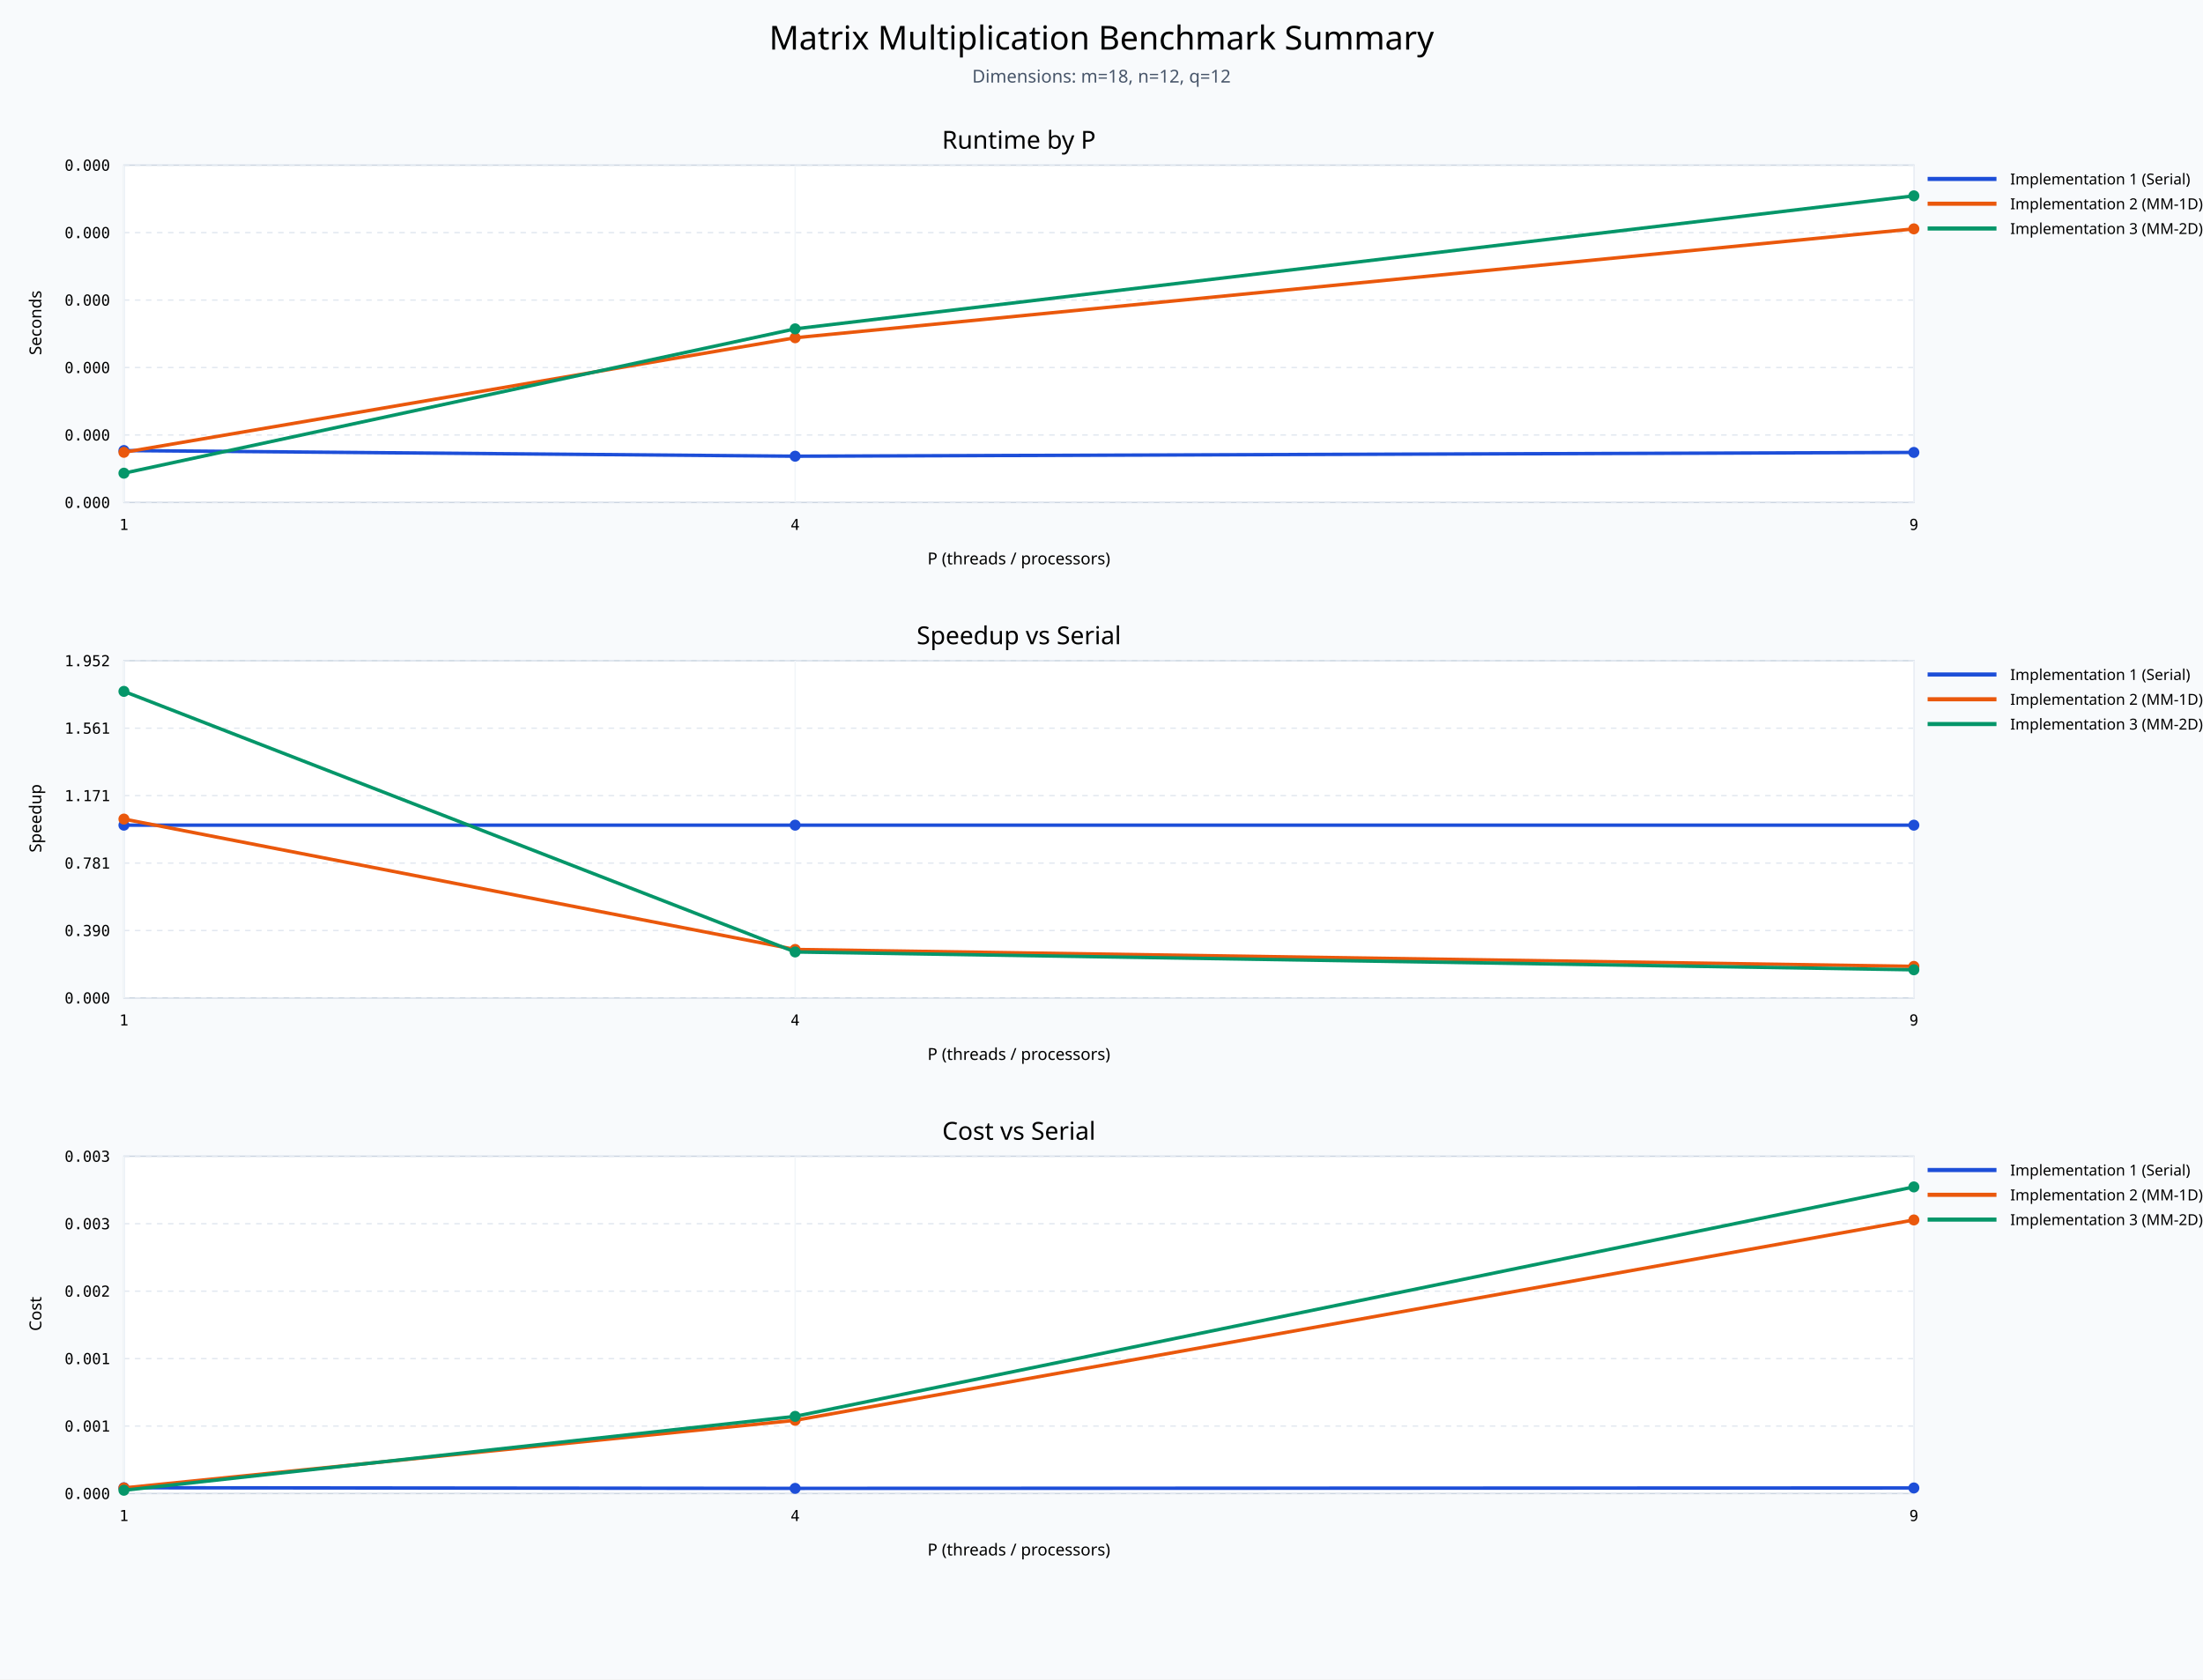
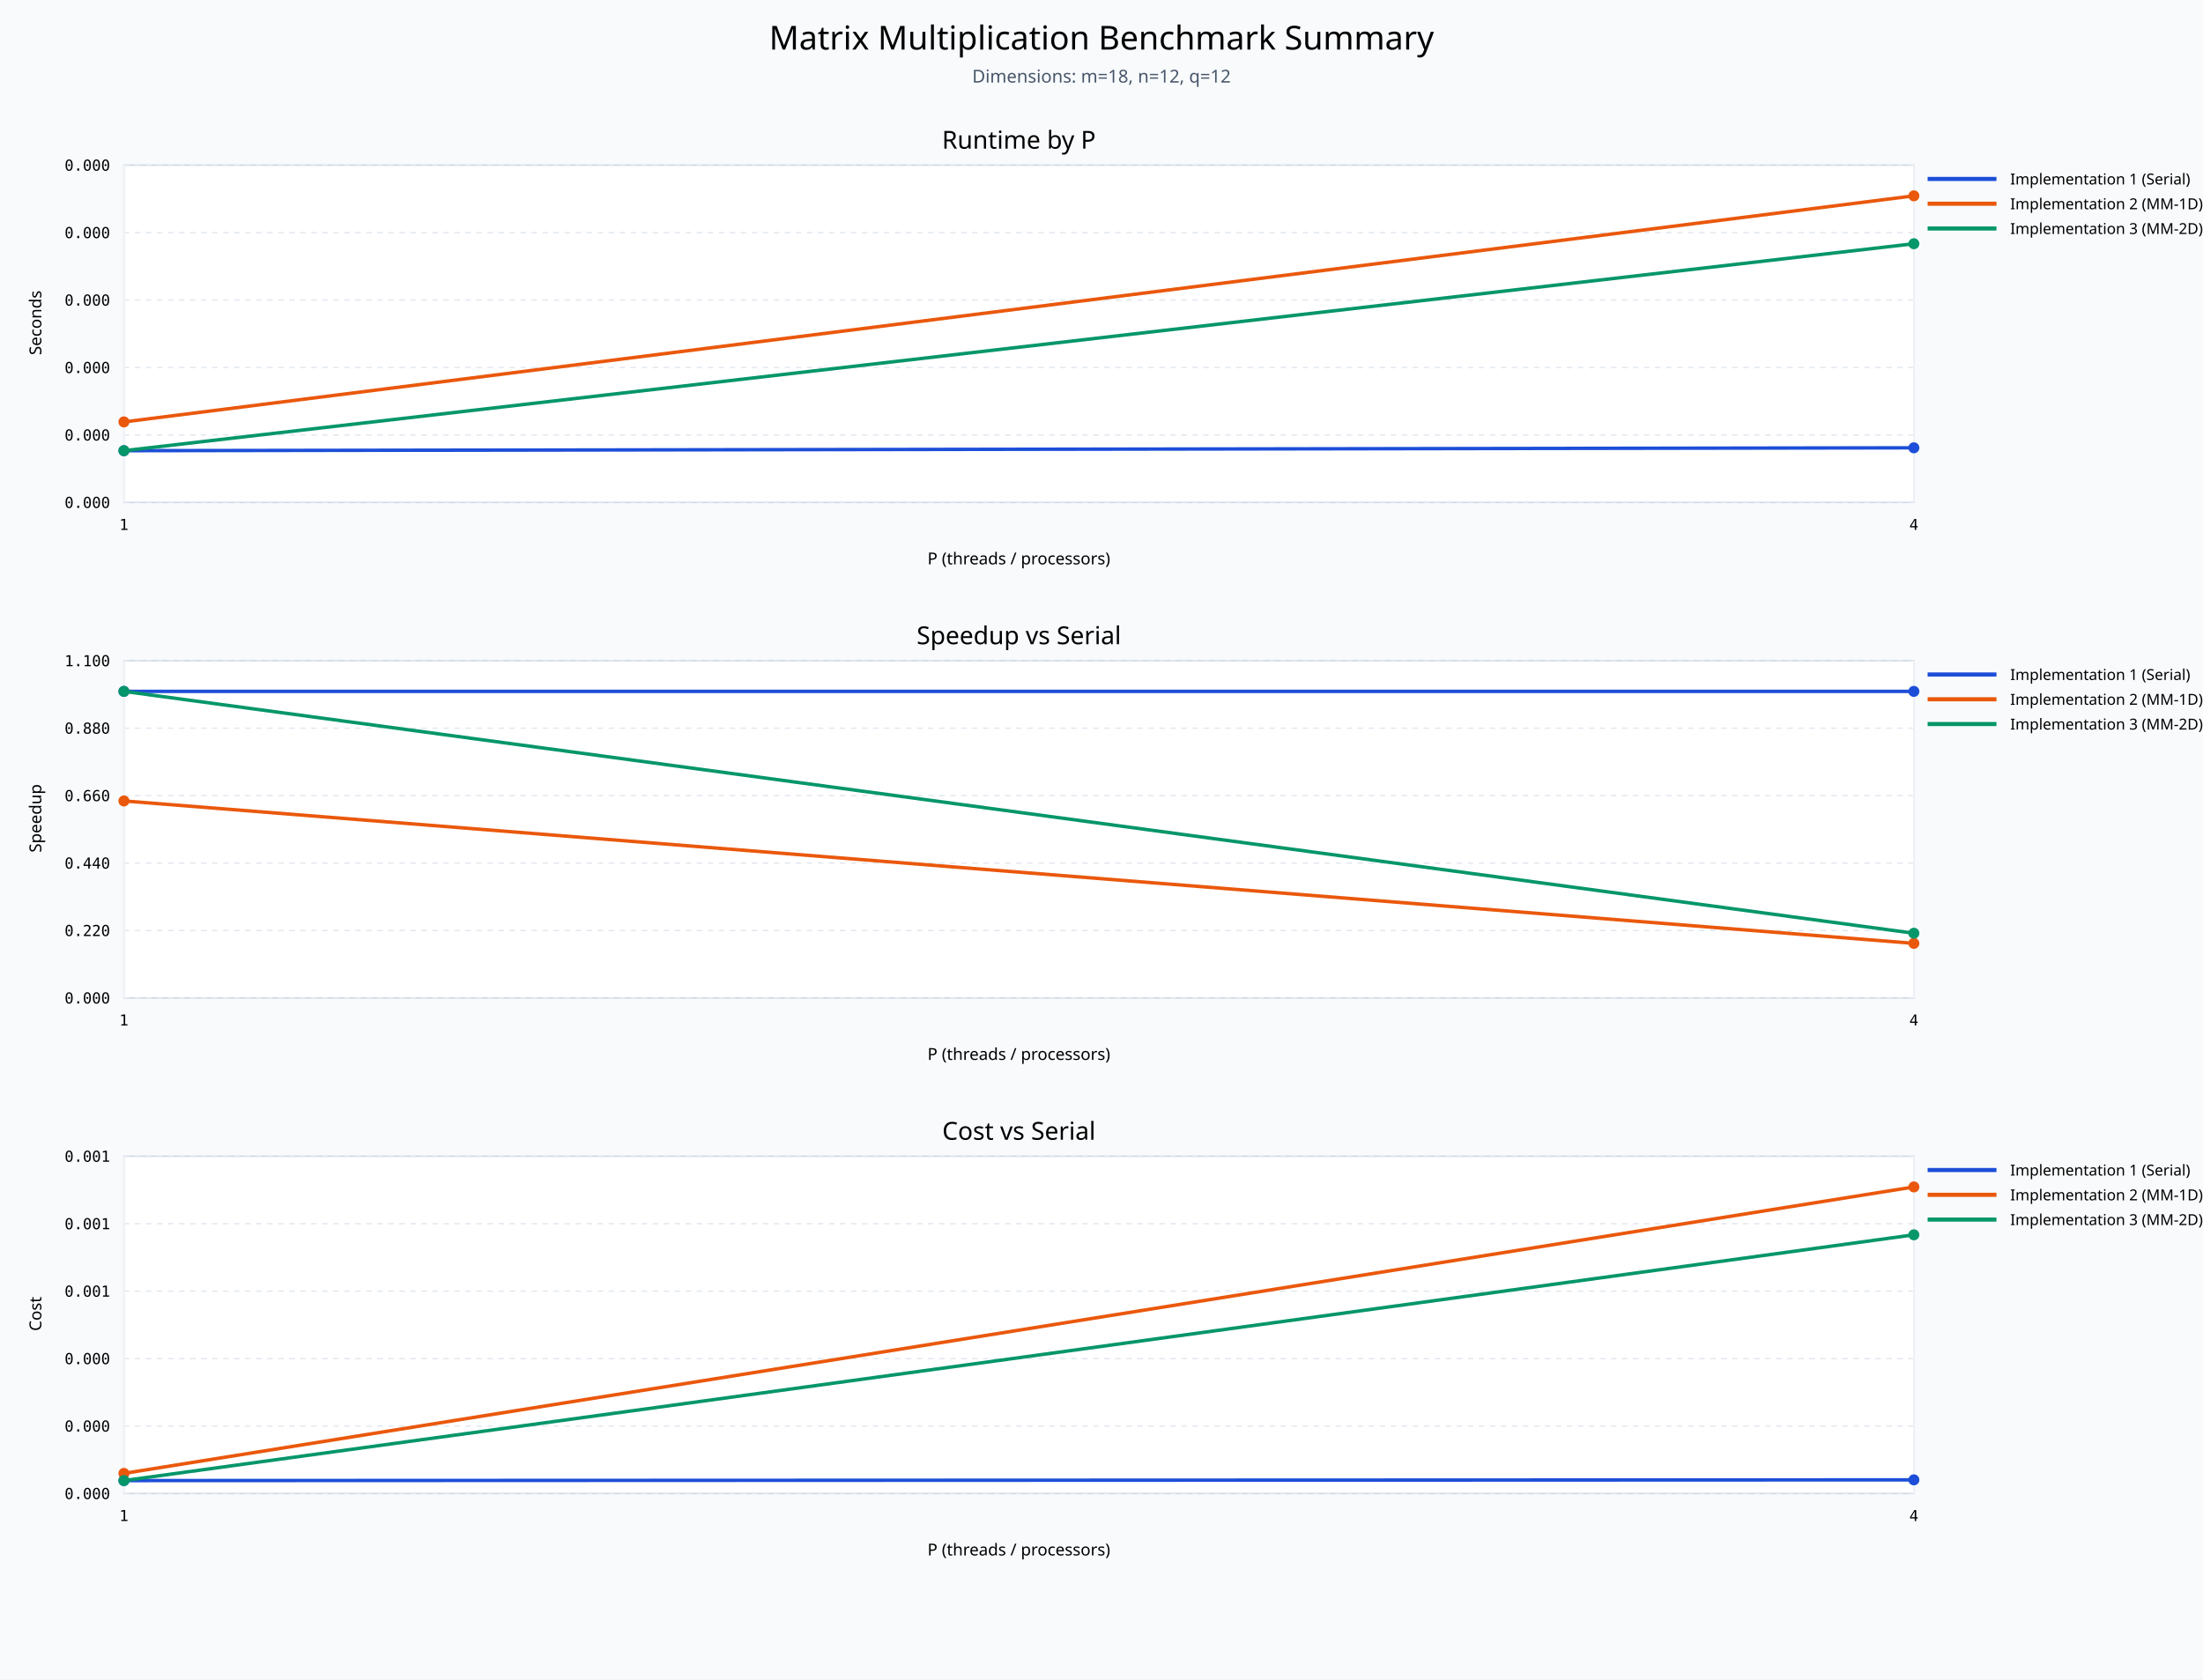
<svg xmlns="http://www.w3.org/2000/svg" width="1600" height="1220" viewBox="0 0 1600 1220">
  <rect width="100%" height="100%" fill="#f8fafc" />
  <text x="800" y="36" text-anchor="middle" font-size="24" font-family="sans-serif">Matrix Multiplication Benchmark Summary</text>
  <text x="800" y="60" text-anchor="middle" font-size="13" font-family="sans-serif" fill="#475569">Dimensions: m=18, n=12, q=12</text>
  <g>
    <text x="740" y="108" text-anchor="middle" font-size="18" font-family="sans-serif">Runtime by P</text>
    <rect x="90" y="120" width="1300" height="245" fill="#ffffff" stroke="#cbd5e1" />
    <line x1="90" y1="365" x2="1390" y2="365" stroke="#e2e8f0" stroke-dasharray="4,4" />
    <text x="80" y="369" text-anchor="end" font-size="11" font-family="monospace">0.000</text>
    <line x1="90.000" y1="316.000" x2="1390.000" y2="316.000" stroke="#e2e8f0" stroke-dasharray="4,4" />
    <text x="80.000" y="320.000" text-anchor="end" font-size="11" font-family="monospace">0.000</text>
    <line x1="90.000" y1="267.000" x2="1390.000" y2="267.000" stroke="#e2e8f0" stroke-dasharray="4,4" />
    <text x="80.000" y="271.000" text-anchor="end" font-size="11" font-family="monospace">0.000</text>
    <line x1="90.000" y1="218.000" x2="1390.000" y2="218.000" stroke="#e2e8f0" stroke-dasharray="4,4" />
    <text x="80.000" y="222.000" text-anchor="end" font-size="11" font-family="monospace">0.000</text>
    <line x1="90.000" y1="169.000" x2="1390.000" y2="169.000" stroke="#e2e8f0" stroke-dasharray="4,4" />
    <text x="80.000" y="173.000" text-anchor="end" font-size="11" font-family="monospace">0.000</text>
    <line x1="90.000" y1="120.000" x2="1390.000" y2="120.000" stroke="#e2e8f0" stroke-dasharray="4,4" />
    <text x="80.000" y="124.000" text-anchor="end" font-size="11" font-family="monospace">0.000</text>
    <line x1="90.000" y1="120.000" x2="90.000" y2="365.000" stroke="#f1f5f9" />
    <text x="90.000" y="385.000" text-anchor="middle" font-size="11" font-family="monospace">1</text>
-     <line x1="577.500" y1="120.000" x2="577.500" y2="365.000" stroke="#f1f5f9" />
-     <text x="577.500" y="385.000" text-anchor="middle" font-size="11" font-family="monospace">4</text>
    <line x1="1390.000" y1="120.000" x2="1390.000" y2="365.000" stroke="#f1f5f9" />
-     <text x="1390.000" y="385.000" text-anchor="middle" font-size="11" font-family="monospace">9</text>
+     <text x="1390.000" y="385.000" text-anchor="middle" font-size="11" font-family="monospace">4</text>
    <text x="740.000" y="410.000" text-anchor="middle" font-size="12" font-family="sans-serif">P (threads / processors)</text>
    <text x="38.000" y="242.500" transform="rotate(-90 30.000 242.500)" text-anchor="middle" font-size="12" font-family="sans-serif">Seconds</text>
-     <polyline fill="none" stroke="#1d4ed8" stroke-width="2.5" points="90,327.308 577.5,331.42 1390,328.678" />
-     <circle cx="90.000" cy="327.308" r="4" fill="#1d4ed8" />
-     <circle cx="577.500" cy="331.420" r="4" fill="#1d4ed8" />
-     <circle cx="1390.000" cy="328.678" r="4" fill="#1d4ed8" />
+     <polyline fill="none" stroke="#1d4ed8" stroke-width="2.5" points="90,327.413 1390,325.325" />
+     <circle cx="90.000" cy="327.413" r="4" fill="#1d4ed8" />
+     <circle cx="1390.000" cy="325.325" r="4" fill="#1d4ed8" />
    <line x1="1400.000" y1="130.000" x2="1450.000" y2="130.000" stroke="#1d4ed8" stroke-width="3" />
    <text x="1460.000" y="134.000" font-size="11" font-family="sans-serif">Implementation 1 (Serial)</text>
-     <polyline fill="none" stroke="#ea580c" stroke-width="2.5" points="90,328.592 577.5,245.369 1390,166.264" />
-     <circle cx="90.000" cy="328.592" r="4" fill="#ea580c" />
-     <circle cx="577.500" cy="245.369" r="4" fill="#ea580c" />
-     <circle cx="1390.000" cy="166.264" r="4" fill="#ea580c" />
+     <polyline fill="none" stroke="#ea580c" stroke-width="2.5" points="90,306.509 1390,142.273" />
+     <circle cx="90.000" cy="306.509" r="4" fill="#ea580c" />
+     <circle cx="1390.000" cy="142.273" r="4" fill="#ea580c" />
    <line x1="1400.000" y1="148.000" x2="1450.000" y2="148.000" stroke="#ea580c" stroke-width="3" />
    <text x="1460.000" y="152.000" font-size="11" font-family="sans-serif">Implementation 2 (MM-1D)</text>
-     <polyline fill="none" stroke="#059669" stroke-width="2.5" points="90,343.755 577.5,238.902 1390,142.273" />
-     <circle cx="90.000" cy="343.755" r="4" fill="#059669" />
-     <circle cx="577.500" cy="238.902" r="4" fill="#059669" />
-     <circle cx="1390.000" cy="142.273" r="4" fill="#059669" />
+     <polyline fill="none" stroke="#059669" stroke-width="2.5" points="90,327.413 1390,177.066" />
+     <circle cx="90.000" cy="327.413" r="4" fill="#059669" />
+     <circle cx="1390.000" cy="177.066" r="4" fill="#059669" />
    <line x1="1400.000" y1="166.000" x2="1450.000" y2="166.000" stroke="#059669" stroke-width="3" />
    <text x="1460.000" y="170.000" font-size="11" font-family="sans-serif">Implementation 3 (MM-2D)</text>
  </g>
  <g>
    <text x="740.000" y="468.000" text-anchor="middle" font-size="18" font-family="sans-serif">Speedup vs Serial</text>
    <rect x="90.000" y="480.000" width="1300.000" height="245.000" fill="#ffffff" stroke="#cbd5e1" />
    <line x1="90.000" y1="725.000" x2="1390.000" y2="725.000" stroke="#e2e8f0" stroke-dasharray="4,4" />
    <text x="80.000" y="729.000" text-anchor="end" font-size="11" font-family="monospace">0.000</text>
    <line x1="90.000" y1="676.000" x2="1390.000" y2="676.000" stroke="#e2e8f0" stroke-dasharray="4,4" />
-     <text x="80.000" y="680.000" text-anchor="end" font-size="11" font-family="monospace">0.390</text>
+     <text x="80.000" y="680.000" text-anchor="end" font-size="11" font-family="monospace">0.220</text>
    <line x1="90.000" y1="627.000" x2="1390.000" y2="627.000" stroke="#e2e8f0" stroke-dasharray="4,4" />
-     <text x="80.000" y="631.000" text-anchor="end" font-size="11" font-family="monospace">0.781</text>
+     <text x="80.000" y="631.000" text-anchor="end" font-size="11" font-family="monospace">0.440</text>
    <line x1="90.000" y1="578.000" x2="1390.000" y2="578.000" stroke="#e2e8f0" stroke-dasharray="4,4" />
-     <text x="80.000" y="582.000" text-anchor="end" font-size="11" font-family="monospace">1.171</text>
+     <text x="80.000" y="582.000" text-anchor="end" font-size="11" font-family="monospace">0.660</text>
    <line x1="90.000" y1="529.000" x2="1390.000" y2="529.000" stroke="#e2e8f0" stroke-dasharray="4,4" />
-     <text x="80.000" y="533.000" text-anchor="end" font-size="11" font-family="monospace">1.561</text>
+     <text x="80.000" y="533.000" text-anchor="end" font-size="11" font-family="monospace">0.880</text>
    <line x1="90.000" y1="480.000" x2="1390.000" y2="480.000" stroke="#e2e8f0" stroke-dasharray="4,4" />
-     <text x="80.000" y="484.000" text-anchor="end" font-size="11" font-family="monospace">1.952</text>
+     <text x="80.000" y="484.000" text-anchor="end" font-size="11" font-family="monospace">1.100</text>
    <line x1="90.000" y1="480.000" x2="90.000" y2="725.000" stroke="#f1f5f9" />
    <text x="90.000" y="745.000" text-anchor="middle" font-size="11" font-family="monospace">1</text>
-     <line x1="577.500" y1="480.000" x2="577.500" y2="725.000" stroke="#f1f5f9" />
-     <text x="577.500" y="745.000" text-anchor="middle" font-size="11" font-family="monospace">4</text>
    <line x1="1390.000" y1="480.000" x2="1390.000" y2="725.000" stroke="#f1f5f9" />
-     <text x="1390.000" y="745.000" text-anchor="middle" font-size="11" font-family="monospace">9</text>
+     <text x="1390.000" y="745.000" text-anchor="middle" font-size="11" font-family="monospace">4</text>
    <text x="740.000" y="770.000" text-anchor="middle" font-size="12" font-family="sans-serif">P (threads / processors)</text>
    <text x="38.000" y="602.500" transform="rotate(-90 30.000 602.500)" text-anchor="middle" font-size="12" font-family="sans-serif">Speedup</text>
-     <polyline fill="none" stroke="#1d4ed8" stroke-width="2.5" points="90,599.463 577.5,599.463 1390,599.463" />
-     <circle cx="90.000" cy="599.463" r="4" fill="#1d4ed8" />
-     <circle cx="577.500" cy="599.463" r="4" fill="#1d4ed8" />
-     <circle cx="1390.000" cy="599.463" r="4" fill="#1d4ed8" />
+     <polyline fill="none" stroke="#1d4ed8" stroke-width="2.5" points="90,502.273 1390,502.273" />
+     <circle cx="90.000" cy="502.273" r="4" fill="#1d4ed8" />
+     <circle cx="1390.000" cy="502.273" r="4" fill="#1d4ed8" />
    <line x1="1400.000" y1="490.000" x2="1450.000" y2="490.000" stroke="#1d4ed8" stroke-width="3" />
    <text x="1460.000" y="494.000" font-size="11" font-family="sans-serif">Implementation 1 (Serial)</text>
-     <polyline fill="none" stroke="#ea580c" stroke-width="2.5" points="90,595.036 577.5,689.762 1390,702.056" />
-     <circle cx="90.000" cy="595.036" r="4" fill="#ea580c" />
-     <circle cx="577.500" cy="689.762" r="4" fill="#ea580c" />
-     <circle cx="1390.000" cy="702.056" r="4" fill="#ea580c" />
+     <polyline fill="none" stroke="#ea580c" stroke-width="2.5" points="90,581.874 1390,685.325" />
+     <circle cx="90.000" cy="581.874" r="4" fill="#ea580c" />
+     <circle cx="1390.000" cy="685.325" r="4" fill="#ea580c" />
    <line x1="1400.000" y1="508.000" x2="1450.000" y2="508.000" stroke="#ea580c" stroke-width="3" />
    <text x="1460.000" y="512.000" font-size="11" font-family="sans-serif">Implementation 2 (MM-1D)</text>
-     <polyline fill="none" stroke="#059669" stroke-width="2.5" points="90,502.273 577.5,691.569 1390,704.528" />
+     <polyline fill="none" stroke="#059669" stroke-width="2.5" points="90,502.273 1390,677.98" />
    <circle cx="90.000" cy="502.273" r="4" fill="#059669" />
-     <circle cx="577.500" cy="691.569" r="4" fill="#059669" />
-     <circle cx="1390.000" cy="704.528" r="4" fill="#059669" />
+     <circle cx="1390.000" cy="677.980" r="4" fill="#059669" />
    <line x1="1400.000" y1="526.000" x2="1450.000" y2="526.000" stroke="#059669" stroke-width="3" />
    <text x="1460.000" y="530.000" font-size="11" font-family="sans-serif">Implementation 3 (MM-2D)</text>
  </g>
  <g>
    <text x="740.000" y="828.000" text-anchor="middle" font-size="18" font-family="sans-serif">Cost vs Serial</text>
    <rect x="90.000" y="840.000" width="1300.000" height="245.000" fill="#ffffff" stroke="#cbd5e1" />
    <line x1="90.000" y1="1085.000" x2="1390.000" y2="1085.000" stroke="#e2e8f0" stroke-dasharray="4,4" />
    <text x="80.000" y="1089.000" text-anchor="end" font-size="11" font-family="monospace">0.000</text>
    <line x1="90.000" y1="1036.000" x2="1390.000" y2="1036.000" stroke="#e2e8f0" stroke-dasharray="4,4" />
-     <text x="80.000" y="1040.000" text-anchor="end" font-size="11" font-family="monospace">0.001</text>
+     <text x="80.000" y="1040.000" text-anchor="end" font-size="11" font-family="monospace">0.000</text>
    <line x1="90.000" y1="987.000" x2="1390.000" y2="987.000" stroke="#e2e8f0" stroke-dasharray="4,4" />
-     <text x="80.000" y="991.000" text-anchor="end" font-size="11" font-family="monospace">0.001</text>
+     <text x="80.000" y="991.000" text-anchor="end" font-size="11" font-family="monospace">0.000</text>
    <line x1="90.000" y1="938.000" x2="1390.000" y2="938.000" stroke="#e2e8f0" stroke-dasharray="4,4" />
-     <text x="80.000" y="942.000" text-anchor="end" font-size="11" font-family="monospace">0.002</text>
+     <text x="80.000" y="942.000" text-anchor="end" font-size="11" font-family="monospace">0.001</text>
    <line x1="90.000" y1="889.000" x2="1390.000" y2="889.000" stroke="#e2e8f0" stroke-dasharray="4,4" />
-     <text x="80.000" y="893.000" text-anchor="end" font-size="11" font-family="monospace">0.003</text>
+     <text x="80.000" y="893.000" text-anchor="end" font-size="11" font-family="monospace">0.001</text>
    <line x1="90.000" y1="840.000" x2="1390.000" y2="840.000" stroke="#e2e8f0" stroke-dasharray="4,4" />
-     <text x="80.000" y="844.000" text-anchor="end" font-size="11" font-family="monospace">0.003</text>
+     <text x="80.000" y="844.000" text-anchor="end" font-size="11" font-family="monospace">0.001</text>
    <line x1="90.000" y1="840.000" x2="90.000" y2="1085.000" stroke="#f1f5f9" />
    <text x="90.000" y="1105.000" text-anchor="middle" font-size="11" font-family="monospace">1</text>
-     <line x1="577.500" y1="840.000" x2="577.500" y2="1085.000" stroke="#f1f5f9" />
-     <text x="577.500" y="1105.000" text-anchor="middle" font-size="11" font-family="monospace">4</text>
    <line x1="1390.000" y1="840.000" x2="1390.000" y2="1085.000" stroke="#f1f5f9" />
-     <text x="1390.000" y="1105.000" text-anchor="middle" font-size="11" font-family="monospace">9</text>
+     <text x="1390.000" y="1105.000" text-anchor="middle" font-size="11" font-family="monospace">4</text>
    <text x="740.000" y="1130.000" text-anchor="middle" font-size="12" font-family="sans-serif">P (threads / processors)</text>
    <text x="38.000" y="962.500" transform="rotate(-90 30.000 962.500)" text-anchor="middle" font-size="12" font-family="sans-serif">Cost</text>
-     <polyline fill="none" stroke="#1d4ed8" stroke-width="2.5" points="90,1080.81 577.5,1081.27 1390,1080.96" />
-     <circle cx="90.000" cy="1080.812" r="4" fill="#1d4ed8" />
-     <circle cx="577.500" cy="1081.269" r="4" fill="#1d4ed8" />
-     <circle cx="1390.000" cy="1080.964" r="4" fill="#1d4ed8" />
+     <polyline fill="none" stroke="#1d4ed8" stroke-width="2.5" points="90,1075.6 1390,1075.08" />
+     <circle cx="90.000" cy="1075.603" r="4" fill="#1d4ed8" />
+     <circle cx="1390.000" cy="1075.081" r="4" fill="#1d4ed8" />
    <line x1="1400.000" y1="850.000" x2="1450.000" y2="850.000" stroke="#1d4ed8" stroke-width="3" />
    <text x="1460.000" y="854.000" font-size="11" font-family="sans-serif">Implementation 1 (Serial)</text>
-     <polyline fill="none" stroke="#ea580c" stroke-width="2.5" points="90,1080.95 577.5,1031.83 1390,886.264" />
-     <circle cx="90.000" cy="1080.955" r="4" fill="#ea580c" />
-     <circle cx="577.500" cy="1031.831" r="4" fill="#ea580c" />
-     <circle cx="1390.000" cy="886.264" r="4" fill="#ea580c" />
+     <polyline fill="none" stroke="#ea580c" stroke-width="2.5" points="90,1070.38 1390,862.273" />
+     <circle cx="90.000" cy="1070.377" r="4" fill="#ea580c" />
+     <circle cx="1390.000" cy="862.273" r="4" fill="#ea580c" />
    <line x1="1400.000" y1="868.000" x2="1450.000" y2="868.000" stroke="#ea580c" stroke-width="3" />
    <text x="1460.000" y="872.000" font-size="11" font-family="sans-serif">Implementation 2 (MM-1D)</text>
-     <polyline fill="none" stroke="#059669" stroke-width="2.5" points="90,1082.64 577.5,1028.96 1390,862.273" />
-     <circle cx="90.000" cy="1082.639" r="4" fill="#059669" />
-     <circle cx="577.500" cy="1028.956" r="4" fill="#059669" />
-     <circle cx="1390.000" cy="862.273" r="4" fill="#059669" />
+     <polyline fill="none" stroke="#059669" stroke-width="2.5" points="90,1075.6 1390,897.066" />
+     <circle cx="90.000" cy="1075.603" r="4" fill="#059669" />
+     <circle cx="1390.000" cy="897.066" r="4" fill="#059669" />
    <line x1="1400.000" y1="886.000" x2="1450.000" y2="886.000" stroke="#059669" stroke-width="3" />
    <text x="1460.000" y="890.000" font-size="11" font-family="sans-serif">Implementation 3 (MM-2D)</text>
  </g>
</svg>
